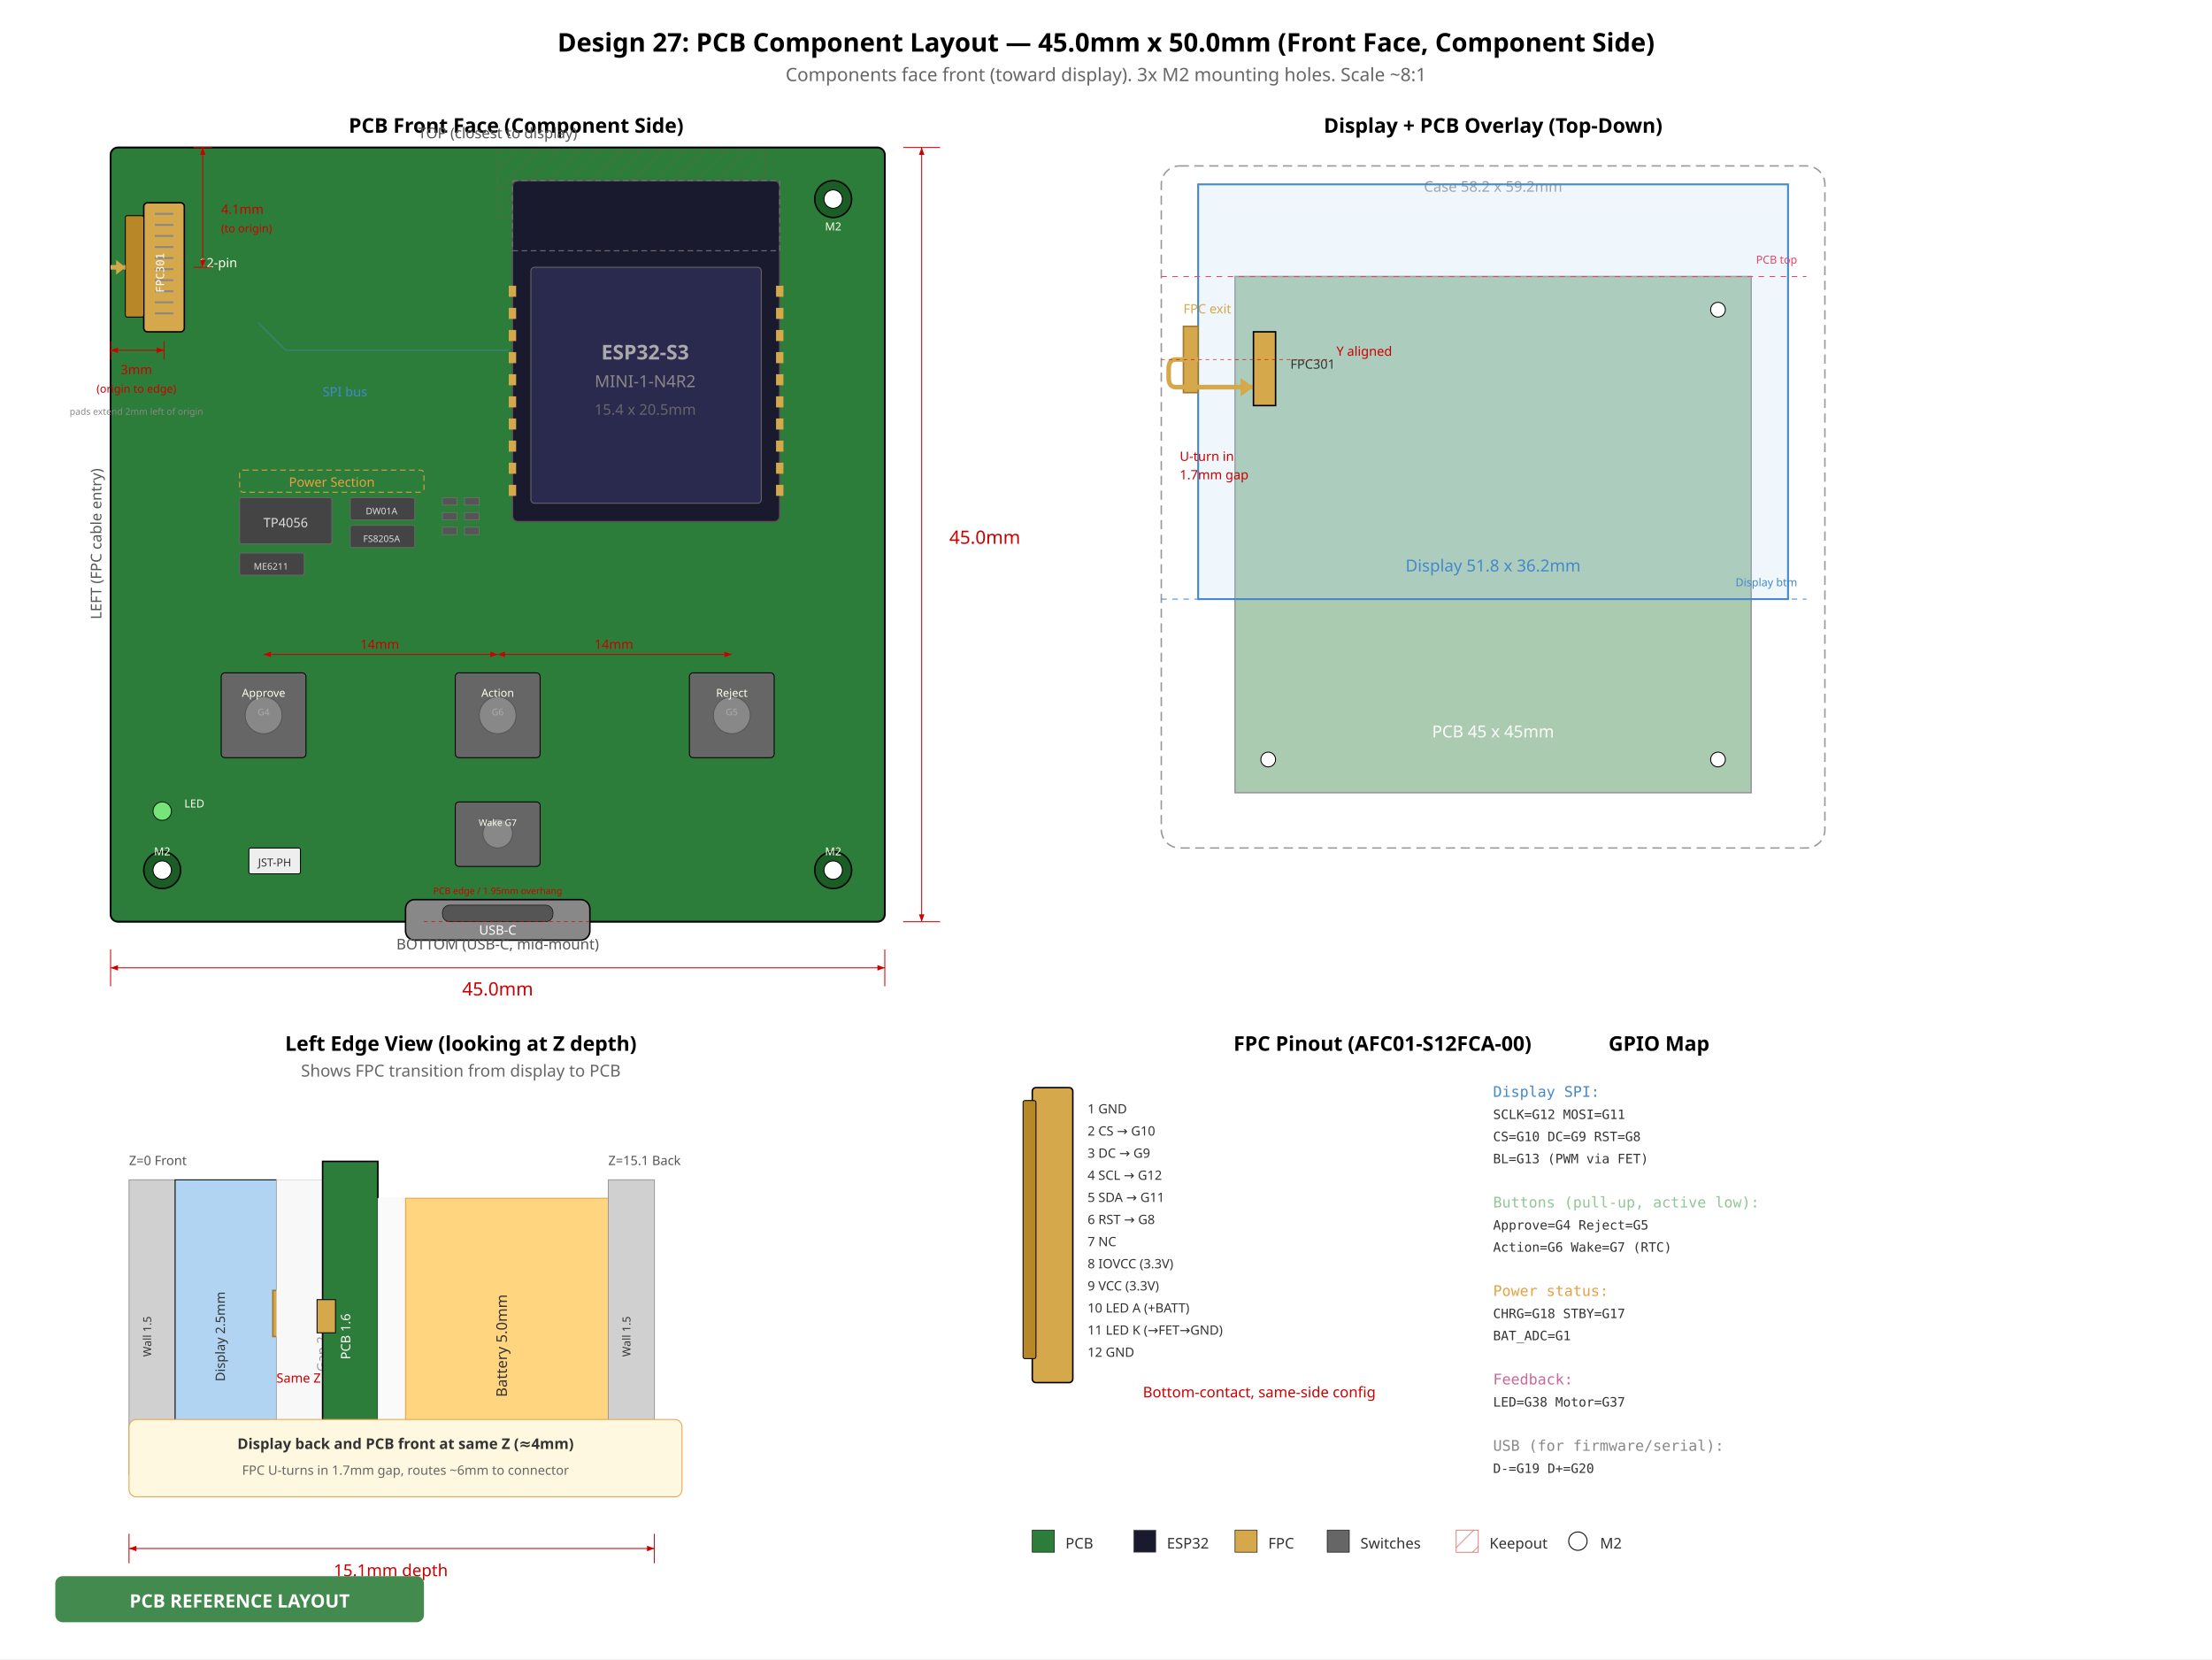
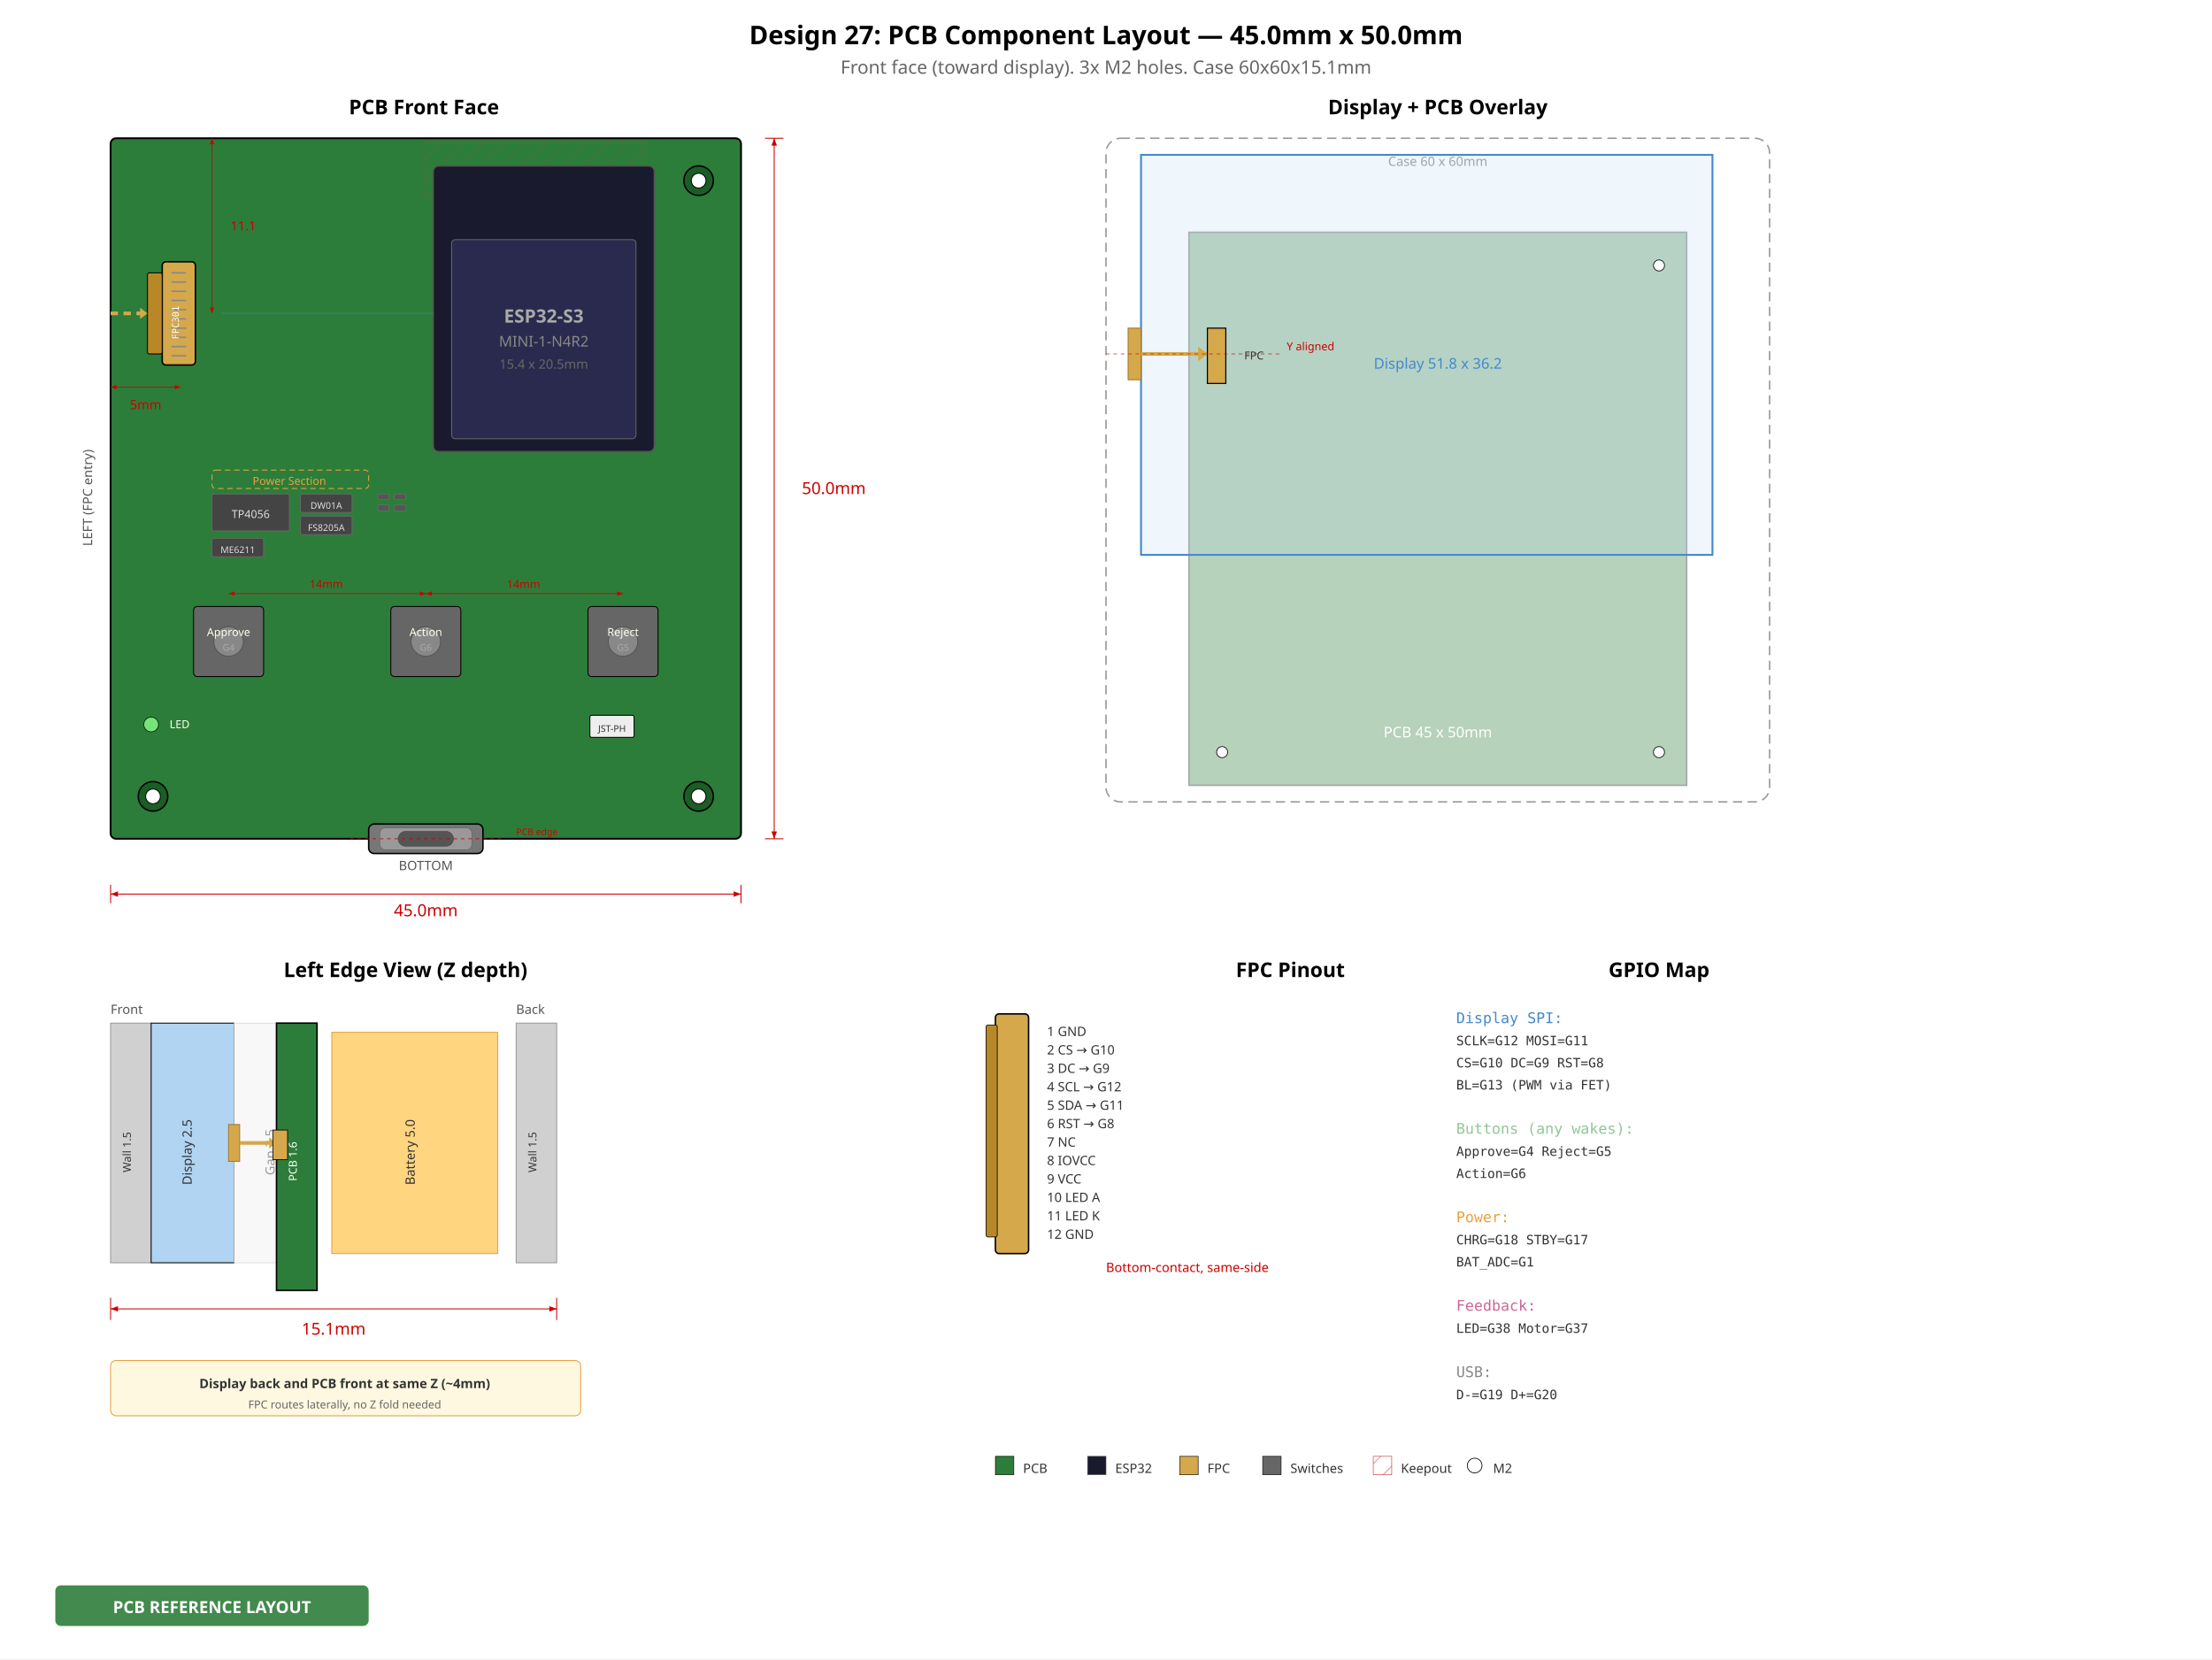
<svg xmlns="http://www.w3.org/2000/svg" viewBox="0 0 1200 900" width="1200" height="900">
  <defs>
    <marker id="arrow-start" markerWidth="8" markerHeight="6" refX="0" refY="3" orient="auto">
      <polygon points="8,0 0,3 8,6" fill="#CC0000" />
    </marker>
    <marker id="arrow-end" markerWidth="8" markerHeight="6" refX="8" refY="3" orient="auto">
      <polygon points="0,0 8,3 0,6" fill="#CC0000" />
    </marker>
    <pattern id="keepout" patternUnits="userSpaceOnUse" width="8" height="8" patternTransform="rotate(45)">
      <line x1="0" y1="0" x2="0" y2="8" stroke="#CC3333" stroke-width="0.5" />
    </pattern>
  </defs>
  <rect width="1200" height="900" fill="white" />
-   <text x="600" y="28" text-anchor="middle" font-family="sans-serif" font-size="14" font-weight="bold">Design 27: PCB Component Layout — 45.0mm x 50.0mm (Front Face, Component Side)</text>
-   <text x="600" y="44" text-anchor="middle" font-family="sans-serif" font-size="10" fill="#666">Components face front (toward display). 3x M2 mounting holes. Scale ~8:1</text>
-   <text x="280" y="72" text-anchor="middle" font-family="sans-serif" font-size="11" font-weight="bold">PCB Front Face (Component Side)</text>
-   <rect x="60" y="80" width="420" height="420" rx="4" ry="4" fill="#2D7D3A" stroke="black" stroke-width="1" />
-   <circle cx="452" cy="108" r="10" fill="#1A5E25" stroke="black" stroke-width="0.8" />
-   <circle cx="452" cy="108" r="5" fill="white" stroke="black" stroke-width="0.5" />
-   <text x="452" y="125" text-anchor="middle" font-family="sans-serif" font-size="6" fill="#FFE">M2</text>
-   <circle cx="88" cy="472" r="10" fill="#1A5E25" stroke="black" stroke-width="0.8" />
-   <circle cx="88" cy="472" r="5" fill="white" stroke="black" stroke-width="0.5" />
-   <text x="88" y="464" text-anchor="middle" font-family="sans-serif" font-size="6" fill="#FFE">M2</text>
-   <circle cx="452" cy="472" r="10" fill="#1A5E25" stroke="black" stroke-width="0.8" />
-   <circle cx="452" cy="472" r="5" fill="white" stroke="black" stroke-width="0.5" />
-   <text x="452" y="464" text-anchor="middle" font-family="sans-serif" font-size="6" fill="#FFE">M2</text>
-   <rect x="78" y="110" width="22" height="70" rx="2" ry="2" fill="#D4A84B" stroke="black" stroke-width="0.8" />
-   <rect x="68" y="117" width="10" height="55" rx="1" ry="1" fill="#B88828" stroke="black" stroke-width="0.5" />
-   <line x1="84" y1="116" x2="94" y2="116" stroke="#888" stroke-width="1" />
-   <line x1="84" y1="122" x2="94" y2="122" stroke="#888" stroke-width="1" />
-   <line x1="84" y1="128" x2="94" y2="128" stroke="#888" stroke-width="1" />
-   <line x1="84" y1="134" x2="94" y2="134" stroke="#888" stroke-width="1" />
-   <line x1="84" y1="140" x2="94" y2="140" stroke="#888" stroke-width="1" />
-   <line x1="84" y1="146" x2="94" y2="146" stroke="#888" stroke-width="1" />
-   <line x1="84" y1="152" x2="94" y2="152" stroke="#888" stroke-width="1" />
-   <line x1="84" y1="158" x2="94" y2="158" stroke="#888" stroke-width="1" />
-   <line x1="84" y1="164" x2="94" y2="164" stroke="#888" stroke-width="1" />
-   <line x1="84" y1="170" x2="94" y2="170" stroke="#888" stroke-width="1" />
-   <text x="89" y="148" text-anchor="middle" font-family="monospace" font-size="6" fill="white" transform="rotate(-90,89,148)">FPC301</text>
-   <text x="108" y="145" font-family="sans-serif" font-size="7" fill="#FFE">12-pin</text>
-   <path d="M60,145 L68,145" stroke="#D4A84B" stroke-width="2.5" fill="none" stroke-dasharray="4,3" />
-   <polygon points="68,145 63,141 63,149" fill="#D4A84B" />
-   <line x1="60" y1="190" x2="89" y2="190" stroke="#CC0000" stroke-width="0.5" marker-start="url(#arrow-start)" marker-end="url(#arrow-end)" />
-   <line x1="60" y1="185" x2="60" y2="195" stroke="#CC0000" stroke-width="0.5" />
-   <line x1="89" y1="185" x2="89" y2="195" stroke="#CC0000" stroke-width="0.5" />
-   <text x="74" y="203" text-anchor="middle" font-family="sans-serif" font-size="7" fill="#CC0000">3mm</text>
-   <text x="74" y="213" text-anchor="middle" font-family="sans-serif" font-size="6" fill="#CC0000">(origin to edge)</text>
-   <text x="74" y="225" text-anchor="middle" font-family="sans-serif" font-size="5" fill="#888">pads extend 2mm left of origin</text>
-   <line x1="110" y1="80" x2="110" y2="145" stroke="#CC0000" stroke-width="0.5" marker-start="url(#arrow-start)" marker-end="url(#arrow-end)" />
-   <line x1="105" y1="80" x2="115" y2="80" stroke="#CC0000" stroke-width="0.5" />
-   <line x1="105" y1="145" x2="115" y2="145" stroke="#CC0000" stroke-width="0.5" />
-   <text x="120" y="116" font-family="sans-serif" font-size="7" fill="#CC0000">4.1mm</text>
-   <text x="120" y="126" font-family="sans-serif" font-size="6" fill="#CC0000">(to origin)</text>
-   <rect x="270" y="82" width="145" height="36" fill="url(#keepout)" stroke="#CC3333" stroke-width="0.5" stroke-dasharray="3,2" opacity="0.3" />
-   <text x="342" y="103" text-anchor="middle" font-family="sans-serif" font-size="6" fill="#CC3333">KEEPOUT</text>
-   <rect x="278" y="98" width="145" height="185" rx="3" ry="3" fill="#1A1A2E" stroke="#555" stroke-width="0.8" />
-   <rect x="278" y="98" width="145" height="38" rx="3" ry="0" fill="none" stroke="#777" stroke-width="0.5" stroke-dasharray="3,2" />
-   <rect x="288" y="145" width="125" height="128" rx="2" ry="2" fill="#2A2A4E" stroke="#666" stroke-width="0.5" />
-   <text x="350" y="195" text-anchor="middle" font-family="sans-serif" font-size="11" fill="#AAA" font-weight="bold">ESP32-S3</text>
-   <text x="350" y="210" text-anchor="middle" font-family="sans-serif" font-size="9" fill="#888">MINI-1-N4R2</text>
-   <text x="350" y="225" text-anchor="middle" font-family="sans-serif" font-size="8" fill="#666">15.4 x 20.5mm</text>
-   <rect x="276" y="155" width="4" height="6" fill="#D4A84B" />
-   <rect x="276" y="167" width="4" height="6" fill="#D4A84B" />
-   <rect x="276" y="179" width="4" height="6" fill="#D4A84B" />
-   <rect x="276" y="191" width="4" height="6" fill="#D4A84B" />
-   <rect x="276" y="203" width="4" height="6" fill="#D4A84B" />
-   <rect x="276" y="215" width="4" height="6" fill="#D4A84B" />
-   <rect x="276" y="227" width="4" height="6" fill="#D4A84B" />
-   <rect x="276" y="239" width="4" height="6" fill="#D4A84B" />
-   <rect x="276" y="251" width="4" height="6" fill="#D4A84B" />
-   <rect x="276" y="263" width="4" height="6" fill="#D4A84B" />
-   <rect x="421" y="155" width="4" height="6" fill="#D4A84B" />
-   <rect x="421" y="167" width="4" height="6" fill="#D4A84B" />
-   <rect x="421" y="179" width="4" height="6" fill="#D4A84B" />
-   <rect x="421" y="191" width="4" height="6" fill="#D4A84B" />
-   <rect x="421" y="203" width="4" height="6" fill="#D4A84B" />
-   <rect x="421" y="215" width="4" height="6" fill="#D4A84B" />
-   <rect x="421" y="227" width="4" height="6" fill="#D4A84B" />
-   <rect x="421" y="239" width="4" height="6" fill="#D4A84B" />
-   <rect x="421" y="251" width="4" height="6" fill="#D4A84B" />
-   <rect x="421" y="263" width="4" height="6" fill="#D4A84B" />
-   <path d="M276,190 L200,190 L155,190 L140,175" stroke="#4488CC" stroke-width="0.8" fill="none" opacity="0.4" />
-   <text x="175" y="215" font-family="sans-serif" font-size="7" fill="#4488CC">SPI bus</text>
-   <rect x="130" y="255" width="100" height="12" rx="2" ry="2" fill="none" stroke="#E8A040" stroke-width="0.5" stroke-dasharray="3,2" />
-   <text x="180" y="264" text-anchor="middle" font-family="sans-serif" font-size="7" fill="#E8A040">Power Section</text>
-   <rect x="130" y="270" width="50" height="25" rx="1" ry="1" fill="#444" stroke="#666" stroke-width="0.5" />
-   <text x="155" y="286" text-anchor="middle" font-family="sans-serif" font-size="7" fill="#DDD">TP4056</text>
-   <rect x="190" y="270" width="35" height="12" rx="1" ry="1" fill="#444" stroke="#666" stroke-width="0.5" />
-   <text x="207" y="279" text-anchor="middle" font-family="sans-serif" font-size="5" fill="#DDD">DW01A</text>
-   <rect x="190" y="285" width="35" height="12" rx="1" ry="1" fill="#444" stroke="#666" stroke-width="0.5" />
-   <text x="207" y="294" text-anchor="middle" font-family="sans-serif" font-size="5" fill="#DDD">FS8205A</text>
-   <rect x="130" y="300" width="35" height="12" rx="1" ry="1" fill="#444" stroke="#666" stroke-width="0.5" />
-   <text x="147" y="309" text-anchor="middle" font-family="sans-serif" font-size="5" fill="#DDD">ME6211</text>
-   <rect x="240" y="270" width="8" height="4" fill="#555" stroke="#777" stroke-width="0.3" />
-   <rect x="252" y="270" width="8" height="4" fill="#555" stroke="#777" stroke-width="0.3" />
-   <rect x="240" y="278" width="8" height="4" fill="#555" stroke="#777" stroke-width="0.3" />
-   <rect x="252" y="278" width="8" height="4" fill="#555" stroke="#777" stroke-width="0.3" />
-   <rect x="240" y="286" width="8" height="4" fill="#555" stroke="#777" stroke-width="0.3" />
-   <rect x="252" y="286" width="8" height="4" fill="#555" stroke="#777" stroke-width="0.3" />
-   <rect x="120" y="365" width="46" height="46" rx="2" ry="2" fill="#666" stroke="black" stroke-width="0.5" />
-   <circle cx="143" cy="388" r="10" fill="#888" stroke="#555" stroke-width="0.5" />
-   <text x="143" y="378" text-anchor="middle" font-family="sans-serif" font-size="6" fill="#FFE">Approve</text>
-   <text x="143" y="388" text-anchor="middle" font-family="sans-serif" font-size="5" fill="#AAA">G4</text>
-   <rect x="247" y="365" width="46" height="46" rx="2" ry="2" fill="#666" stroke="black" stroke-width="0.5" />
-   <circle cx="270" cy="388" r="10" fill="#888" stroke="#555" stroke-width="0.5" />
-   <text x="270" y="378" text-anchor="middle" font-family="sans-serif" font-size="6" fill="#FFE">Action</text>
-   <text x="270" y="388" text-anchor="middle" font-family="sans-serif" font-size="5" fill="#AAA">G6</text>
-   <rect x="374" y="365" width="46" height="46" rx="2" ry="2" fill="#666" stroke="black" stroke-width="0.5" />
-   <circle cx="397" cy="388" r="10" fill="#888" stroke="#555" stroke-width="0.5" />
-   <text x="397" y="378" text-anchor="middle" font-family="sans-serif" font-size="6" fill="#FFE">Reject</text>
-   <text x="397" y="388" text-anchor="middle" font-family="sans-serif" font-size="5" fill="#AAA">G5</text>
-   <rect x="247" y="435" width="46" height="35" rx="2" ry="2" fill="#666" stroke="black" stroke-width="0.5" />
-   <circle cx="270" cy="452" r="8" fill="#888" stroke="#555" stroke-width="0.5" />
-   <text x="270" y="448" text-anchor="middle" font-family="sans-serif" font-size="5" fill="#FFE">Wake G7</text>
-   <circle cx="88" cy="440" r="5" fill="#88FF88" stroke="black" stroke-width="0.5" opacity="0.8" />
-   <text x="100" y="438" font-family="sans-serif" font-size="6" fill="#FFE">LED</text>
-   <rect x="135" y="460" width="28" height="14" rx="1" ry="1" fill="#EEE" stroke="black" stroke-width="0.5" />
-   <text x="149" y="470" text-anchor="middle" font-family="sans-serif" font-size="6" fill="#333">JST-PH</text>
-   <rect x="220" y="488" width="100" height="22" rx="5" ry="5" fill="#888" stroke="black" stroke-width="0.8" />
-   <rect x="240" y="491" width="60" height="9" rx="4" ry="4" fill="#555" stroke="black" stroke-width="0.3" />
-   <text x="270" y="507" text-anchor="middle" font-family="sans-serif" font-size="7" fill="white">USB-C</text>
-   <line x1="230" y1="500" x2="320" y2="500" stroke="#CC0000" stroke-width="0.3" stroke-dasharray="2,2" />
-   <text x="270" y="485" text-anchor="middle" font-family="sans-serif" font-size="5" fill="#CC0000">PCB edge / 1.95mm overhang</text>
-   <line x1="60" y1="525" x2="480" y2="525" stroke="#CC0000" stroke-width="0.5" marker-start="url(#arrow-start)" marker-end="url(#arrow-end)" />
-   <line x1="60" y1="515" x2="60" y2="535" stroke="#CC0000" stroke-width="0.5" />
-   <line x1="480" y1="515" x2="480" y2="535" stroke="#CC0000" stroke-width="0.5" />
-   <text x="270" y="540" text-anchor="middle" font-family="sans-serif" font-size="10" fill="#CC0000">45.0mm</text>
-   <line x1="500" y1="80" x2="500" y2="500" stroke="#CC0000" stroke-width="0.5" marker-start="url(#arrow-start)" marker-end="url(#arrow-end)" />
-   <line x1="490" y1="80" x2="510" y2="80" stroke="#CC0000" stroke-width="0.5" />
-   <line x1="490" y1="500" x2="510" y2="500" stroke="#CC0000" stroke-width="0.5" />
-   <text x="515" y="295" text-anchor="start" font-family="sans-serif" font-size="10" fill="#CC0000">45.0mm</text>
-   <line x1="143" y1="355" x2="270" y2="355" stroke="#CC0000" stroke-width="0.5" marker-start="url(#arrow-start)" marker-end="url(#arrow-end)" />
-   <text x="206" y="352" text-anchor="middle" font-family="sans-serif" font-size="7" fill="#CC0000">14mm</text>
-   <line x1="270" y1="355" x2="397" y2="355" stroke="#CC0000" stroke-width="0.5" marker-start="url(#arrow-start)" marker-end="url(#arrow-end)" />
-   <text x="333" y="352" text-anchor="middle" font-family="sans-serif" font-size="7" fill="#CC0000">14mm</text>
-   <text x="270" y="75" text-anchor="middle" font-family="sans-serif" font-size="8" fill="#555">TOP (closest to display)</text>
-   <text x="270" y="515" text-anchor="middle" font-family="sans-serif" font-size="8" fill="#555">BOTTOM (USB-C, mid-mount)</text>
-   <text x="55" y="295" text-anchor="middle" font-family="sans-serif" font-size="8" fill="#555" transform="rotate(-90,55,295)">LEFT (FPC cable entry)</text>
-   <text x="810" y="72" text-anchor="middle" font-family="sans-serif" font-size="11" font-weight="bold">Display + PCB Overlay (Top-Down)</text>
-   <rect x="630" y="90" width="360" height="370" rx="10" ry="10" fill="none" stroke="#999" stroke-width="0.8" stroke-dasharray="5,3" />
-   <text x="810" y="104" text-anchor="middle" font-family="sans-serif" font-size="8" fill="#999">Case 58.2 x 59.2mm</text>
-   <rect x="670" y="150" width="280" height="280" fill="#2D7D3A" stroke="black" stroke-width="0.8" opacity="0.4" />
-   <text x="810" y="400" text-anchor="middle" font-family="sans-serif" font-size="9" fill="white">PCB 45 x 45mm</text>
-   <rect x="650" y="100" width="320" height="225" fill="#B0D4F1" stroke="black" stroke-width="0.5" opacity="0.2" />
-   <rect x="650" y="100" width="320" height="225" fill="none" stroke="#4488CC" stroke-width="1" />
-   <text x="810" y="310" text-anchor="middle" font-family="sans-serif" font-size="9" fill="#4488CC">Display 51.8 x 36.2mm</text>
-   <rect x="642" y="177" width="8" height="36" fill="#D4A84B" stroke="#A07830" stroke-width="0.8" />
-   <text x="642" y="170" font-family="sans-serif" font-size="7" fill="#D4A84B">FPC exit</text>
-   <path d="M650,195 L638,195 Q634,195 634,200 L634,205 Q634,210 638,210 L680,210" stroke="#D4A84B" stroke-width="2.5" fill="none" />
-   <polygon points="680,210 673,205 673,215" fill="#D4A84B" />
-   <rect x="680" y="180" width="12" height="40" fill="#D4A84B" stroke="black" stroke-width="0.8" />
-   <text x="700" y="200" font-family="sans-serif" font-size="7" fill="#333">FPC301</text>
-   <line x1="630" y1="195" x2="720" y2="195" stroke="#CC0000" stroke-width="0.3" stroke-dasharray="2,2" />
-   <text x="725" y="193" font-family="sans-serif" font-size="7" fill="#CC0000">Y aligned</text>
-   <text x="640" y="250" font-family="sans-serif" font-size="7" fill="#CC0000">U-turn in</text>
-   <text x="640" y="260" font-family="sans-serif" font-size="7" fill="#CC0000">1.7mm gap</text>
-   <circle cx="932" cy="168" r="4" fill="white" stroke="black" stroke-width="0.5" />
-   <circle cx="688" cy="412" r="4" fill="white" stroke="black" stroke-width="0.5" />
-   <circle cx="932" cy="412" r="4" fill="white" stroke="black" stroke-width="0.5" />
-   <line x1="630" y1="150" x2="980" y2="150" stroke="#E94560" stroke-width="0.5" stroke-dasharray="3,3" />
-   <text x="975" y="143" text-anchor="end" font-family="sans-serif" font-size="6" fill="#E94560">PCB top</text>
-   <line x1="630" y1="325" x2="980" y2="325" stroke="#4488CC" stroke-width="0.5" stroke-dasharray="3,3" />
-   <text x="975" y="318" text-anchor="end" font-family="sans-serif" font-size="6" fill="#4488CC">Display btm</text>
-   <text x="250" y="570" text-anchor="middle" font-family="sans-serif" font-size="11" font-weight="bold">Left Edge View (looking at Z depth)</text>
-   <text x="250" y="584" text-anchor="middle" font-family="sans-serif" font-size="9" fill="#666">Shows FPC transition from display to PCB</text>
-   <rect x="70" y="640" width="25" height="160" fill="#D0D0D0" stroke="#999" stroke-width="0.5" />
-   <text x="82" y="725" text-anchor="middle" font-family="sans-serif" font-size="6" fill="#333" transform="rotate(-90,82,725)">Wall 1.5</text>
-   <rect x="95" y="640" width="55" height="160" fill="#B0D4F1" stroke="black" stroke-width="0.5" />
-   <text x="122" y="725" text-anchor="middle" font-family="sans-serif" font-size="7" fill="#333" transform="rotate(-90,122,725)">Display 2.5mm</text>
-   <rect x="148" y="700" width="8" height="25" fill="#D4A84B" stroke="#A07830" stroke-width="0.8" />
-   <path d="M156,712 L175,712" stroke="#D4A84B" stroke-width="2.5" fill="none" />
-   <polygon points="175,712 170,708 170,716" fill="#D4A84B" />
-   <rect x="150" y="640" width="55" height="160" fill="#F8F8F8" stroke="#CCC" stroke-width="0.3" />
-   <text x="177" y="725" text-anchor="middle" font-family="sans-serif" font-size="7" fill="#999" transform="rotate(-90,177,725)">Gap 2.5mm</text>
-   <rect x="175" y="630" width="30" height="180" fill="#2D7D3A" stroke="black" stroke-width="0.8" />
-   <text x="190" y="725" text-anchor="middle" font-family="sans-serif" font-size="7" fill="white" transform="rotate(-90,190,725)">PCB 1.6</text>
-   <rect x="172" y="705" width="10" height="18" fill="#D4A84B" stroke="black" stroke-width="0.5" />
-   <rect x="205" y="650" width="15" height="150" fill="#FAFAFA" stroke="#EEE" stroke-width="0.3" />
-   <rect x="220" y="650" width="110" height="150" fill="#FFD580" stroke="#E8A040" stroke-width="0.5" />
-   <text x="275" y="730" text-anchor="middle" font-family="sans-serif" font-size="8" fill="#333" transform="rotate(-90,275,730)">Battery 5.0mm</text>
-   <rect x="330" y="640" width="25" height="160" fill="#D0D0D0" stroke="#999" stroke-width="0.5" />
-   <text x="342" y="725" text-anchor="middle" font-family="sans-serif" font-size="6" fill="#333" transform="rotate(-90,342,725)">Wall 1.5</text>
-   <text x="70" y="632" font-family="sans-serif" font-size="7" fill="#555">Z=0 Front</text>
-   <text x="330" y="632" font-family="sans-serif" font-size="7" fill="#555">Z=15.1 Back</text>
-   <text x="162" y="750" text-anchor="middle" font-family="sans-serif" font-size="7" fill="#CC0000">Same Z</text>
-   <line x1="70" y1="840" x2="355" y2="840" stroke="#CC0000" stroke-width="0.5" marker-start="url(#arrow-start)" marker-end="url(#arrow-end)" />
-   <line x1="70" y1="832" x2="70" y2="848" stroke="#CC0000" stroke-width="0.5" />
-   <line x1="355" y1="832" x2="355" y2="848" stroke="#CC0000" stroke-width="0.5" />
-   <text x="212" y="855" text-anchor="middle" font-family="sans-serif" font-size="9" fill="#CC0000">15.1mm depth</text>
-   <rect x="70" y="770" width="300" height="42" rx="4" fill="#FFF8E0" stroke="#E8A040" stroke-width="0.5" />
-   <text x="220" y="786" text-anchor="middle" font-family="sans-serif" font-size="8" fill="#333" font-weight="bold">Display back and PCB front at same Z (≈4mm)</text>
-   <text x="220" y="800" text-anchor="middle" font-family="sans-serif" font-size="7" fill="#666">FPC U-turns in 1.7mm gap, routes ~6mm to connector</text>
-   <text x="750" y="570" text-anchor="middle" font-family="sans-serif" font-size="11" font-weight="bold">FPC Pinout (AFC01-S12FCA-00)</text>
-   <rect x="560" y="590" width="22" height="160" rx="2" ry="2" fill="#D4A84B" stroke="black" stroke-width="0.8" />
-   <rect x="555" y="597" width="7" height="140" rx="1" ry="1" fill="#B88828" stroke="black" stroke-width="0.5" />
-   <text x="590" y="604" font-family="sans-serif" font-size="7" fill="#333">1  GND</text>
-   <text x="590" y="616" font-family="sans-serif" font-size="7" fill="#333">2  CS → G10</text>
-   <text x="590" y="628" font-family="sans-serif" font-size="7" fill="#333">3  DC → G9</text>
-   <text x="590" y="640" font-family="sans-serif" font-size="7" fill="#333">4  SCL → G12</text>
-   <text x="590" y="652" font-family="sans-serif" font-size="7" fill="#333">5  SDA → G11</text>
-   <text x="590" y="664" font-family="sans-serif" font-size="7" fill="#333">6  RST → G8</text>
-   <text x="590" y="676" font-family="sans-serif" font-size="7" fill="#333">7  NC</text>
-   <text x="590" y="688" font-family="sans-serif" font-size="7" fill="#333">8  IOVCC (3.3V)</text>
-   <text x="590" y="700" font-family="sans-serif" font-size="7" fill="#333">9  VCC (3.3V)</text>
-   <text x="590" y="712" font-family="sans-serif" font-size="7" fill="#333">10 LED A (+BATT)</text>
-   <text x="590" y="724" font-family="sans-serif" font-size="7" fill="#333">11 LED K (→FET→GND)</text>
-   <text x="590" y="736" font-family="sans-serif" font-size="7" fill="#333">12 GND</text>
-   <text x="620" y="758" font-family="sans-serif" font-size="8" fill="#CC0000">Bottom-contact, same-side config</text>
-   <text x="900" y="570" text-anchor="middle" font-family="sans-serif" font-size="11" font-weight="bold">GPIO Map</text>
-   <text x="810" y="595" font-family="monospace" font-size="8" fill="#4488CC">Display SPI:</text>
-   <text x="810" y="607" font-family="monospace" font-size="7" fill="#333"> SCLK=G12  MOSI=G11</text>
-   <text x="810" y="619" font-family="monospace" font-size="7" fill="#333"> CS=G10  DC=G9  RST=G8</text>
-   <text x="810" y="631" font-family="monospace" font-size="7" fill="#333"> BL=G13 (PWM via FET)</text>
-   <text x="810" y="655" font-family="monospace" font-size="8" fill="#90C695">Buttons (pull-up, active low):</text>
-   <text x="810" y="667" font-family="monospace" font-size="7" fill="#333"> Approve=G4  Reject=G5</text>
-   <text x="810" y="679" font-family="monospace" font-size="7" fill="#333"> Action=G6   Wake=G7 (RTC)</text>
-   <text x="810" y="703" font-family="monospace" font-size="8" fill="#E8A040">Power status:</text>
-   <text x="810" y="715" font-family="monospace" font-size="7" fill="#333"> CHRG=G18  STBY=G17</text>
-   <text x="810" y="727" font-family="monospace" font-size="7" fill="#333"> BAT_ADC=G1</text>
-   <text x="810" y="751" font-family="monospace" font-size="8" fill="#CC6699">Feedback:</text>
-   <text x="810" y="763" font-family="monospace" font-size="7" fill="#333"> LED=G38  Motor=G37</text>
-   <text x="810" y="787" font-family="monospace" font-size="8" fill="#888">USB (for firmware/serial):</text>
-   <text x="810" y="799" font-family="monospace" font-size="7" fill="#333"> D-=G19  D+=G20</text>
-   <rect x="560" y="830" width="12" height="12" fill="#2D7D3A" stroke="black" stroke-width="0.3" />
-   <text x="578" y="840" font-family="sans-serif" font-size="8" fill="#333">PCB</text>
-   <rect x="615" y="830" width="12" height="12" fill="#1A1A2E" stroke="#555" stroke-width="0.3" />
-   <text x="633" y="840" font-family="sans-serif" font-size="8" fill="#333">ESP32</text>
-   <rect x="670" y="830" width="12" height="12" fill="#D4A84B" stroke="black" stroke-width="0.3" />
-   <text x="688" y="840" font-family="sans-serif" font-size="8" fill="#333">FPC</text>
-   <rect x="720" y="830" width="12" height="12" fill="#666" stroke="black" stroke-width="0.3" />
-   <text x="738" y="840" font-family="sans-serif" font-size="8" fill="#333">Switches</text>
-   <rect x="790" y="830" width="12" height="12" fill="url(#keepout)" stroke="#CC3333" stroke-width="0.3" />
-   <text x="808" y="840" font-family="sans-serif" font-size="8" fill="#333">Keepout</text>
-   <circle cx="856" cy="836" r="5" fill="white" stroke="black" stroke-width="0.5" />
-   <text x="868" y="840" font-family="sans-serif" font-size="8" fill="#333">M2</text>
-   <rect x="30" y="855" width="200" height="25" rx="4" fill="#2D7D3A" opacity="0.9" />
-   <text x="130" y="872" text-anchor="middle" font-family="sans-serif" font-size="10" fill="white" font-weight="bold">PCB REFERENCE LAYOUT</text>
+   <text x="600" y="24" text-anchor="middle" font-family="sans-serif" font-size="14" font-weight="bold">Design 27: PCB Component Layout — 45.0mm x 50.0mm</text>
+   <text x="600" y="40" text-anchor="middle" font-family="sans-serif" font-size="10" fill="#666">Front face (toward display). 3x M2 holes. Case 60x60x15.1mm</text>
+   <text x="230" y="62" text-anchor="middle" font-family="sans-serif" font-size="11" font-weight="bold">PCB Front Face</text>
+   <rect x="60" y="75" width="342" height="380" rx="3" ry="3" fill="#2D7D3A" stroke="black" stroke-width="1" />
+   <circle cx="379" cy="98" r="8" fill="#1A5E25" stroke="black" stroke-width="0.8" />
+   <circle cx="379" cy="98" r="4" fill="white" stroke="black" stroke-width="0.5" />
+   <circle cx="83" cy="432" r="8" fill="#1A5E25" stroke="black" stroke-width="0.8" />
+   <circle cx="83" cy="432" r="4" fill="white" stroke="black" stroke-width="0.5" />
+   <circle cx="379" cy="432" r="8" fill="#1A5E25" stroke="black" stroke-width="0.8" />
+   <circle cx="379" cy="432" r="4" fill="white" stroke="black" stroke-width="0.5" />
+   <rect x="88" y="142" width="18" height="56" rx="2" ry="2" fill="#D4A84B" stroke="black" stroke-width="0.8" />
+   <rect x="80" y="148" width="8" height="44" rx="1" ry="1" fill="#B88828" stroke="black" stroke-width="0.5" />
+   <line x1="93" y1="148" x2="101" y2="148" stroke="#888" stroke-width="0.8" />
+   <line x1="93" y1="153" x2="101" y2="153" stroke="#888" stroke-width="0.8" />
+   <line x1="93" y1="158" x2="101" y2="158" stroke="#888" stroke-width="0.8" />
+   <line x1="93" y1="163" x2="101" y2="163" stroke="#888" stroke-width="0.8" />
+   <line x1="93" y1="168" x2="101" y2="168" stroke="#888" stroke-width="0.8" />
+   <line x1="93" y1="173" x2="101" y2="173" stroke="#888" stroke-width="0.8" />
+   <line x1="93" y1="178" x2="101" y2="178" stroke="#888" stroke-width="0.8" />
+   <line x1="93" y1="183" x2="101" y2="183" stroke="#888" stroke-width="0.8" />
+   <line x1="93" y1="188" x2="101" y2="188" stroke="#888" stroke-width="0.8" />
+   <line x1="93" y1="193" x2="101" y2="193" stroke="#888" stroke-width="0.8" />
+   <text x="97" y="175" text-anchor="middle" font-family="monospace" font-size="5" fill="white" transform="rotate(-90,97,175)">FPC301</text>
+   <path d="M60,170 L80,170" stroke="#D4A84B" stroke-width="2" fill="none" stroke-dasharray="4,3" />
+   <polygon points="80,170 76,167 76,173" fill="#D4A84B" />
+   <line x1="60" y1="210" x2="98" y2="210" stroke="#CC0000" stroke-width="0.4" marker-start="url(#arrow-start)" marker-end="url(#arrow-end)" />
+   <text x="79" y="222" text-anchor="middle" font-family="sans-serif" font-size="7" fill="#CC0000">5mm</text>
+   <line x1="115" y1="75" x2="115" y2="170" stroke="#CC0000" stroke-width="0.4" marker-start="url(#arrow-start)" marker-end="url(#arrow-end)" />
+   <text x="125" y="125" font-family="sans-serif" font-size="7" fill="#CC0000">11.1</text>
+   <rect x="230" y="77" width="120" height="30" fill="url(#keepout)" stroke="#CC3333" stroke-width="0.5" stroke-dasharray="3,2" opacity="0.3" />
+   <text x="290" y="94" text-anchor="middle" font-family="sans-serif" font-size="6" fill="#CC3333">KEEPOUT</text>
+   <rect x="235" y="90" width="120" height="155" rx="3" ry="3" fill="#1A1A2E" stroke="#555" stroke-width="0.8" />
+   <rect x="245" y="130" width="100" height="108" rx="2" ry="2" fill="#2A2A4E" stroke="#666" stroke-width="0.5" />
+   <text x="295" y="175" text-anchor="middle" font-family="sans-serif" font-size="10" fill="#AAA" font-weight="bold">ESP32-S3</text>
+   <text x="295" y="188" text-anchor="middle" font-family="sans-serif" font-size="8" fill="#888">MINI-1-N4R2</text>
+   <text x="295" y="200" text-anchor="middle" font-family="sans-serif" font-size="7" fill="#666">15.4 x 20.5mm</text>
+   <path d="M235,170 L170,170 L120,170" stroke="#4488CC" stroke-width="0.6" fill="none" opacity="0.4" />
+   <rect x="115" y="255" width="85" height="10" rx="2" ry="2" fill="none" stroke="#E8A040" stroke-width="0.5" stroke-dasharray="3,2" />
+   <text x="157" y="263" text-anchor="middle" font-family="sans-serif" font-size="6" fill="#E8A040">Power Section</text>
+   <rect x="115" y="268" width="42" height="20" rx="1" ry="1" fill="#444" stroke="#666" stroke-width="0.5" />
+   <text x="136" y="281" text-anchor="middle" font-family="sans-serif" font-size="6" fill="#DDD">TP4056</text>
+   <rect x="163" y="268" width="28" height="10" rx="1" ry="1" fill="#444" stroke="#666" stroke-width="0.5" />
+   <text x="177" y="276" text-anchor="middle" font-family="sans-serif" font-size="5" fill="#DDD">DW01A</text>
+   <rect x="163" y="280" width="28" height="10" rx="1" ry="1" fill="#444" stroke="#666" stroke-width="0.5" />
+   <text x="177" y="288" text-anchor="middle" font-family="sans-serif" font-size="5" fill="#DDD">FS8205A</text>
+   <rect x="115" y="292" width="28" height="10" rx="1" ry="1" fill="#444" stroke="#666" stroke-width="0.5" />
+   <text x="129" y="300" text-anchor="middle" font-family="sans-serif" font-size="5" fill="#DDD">ME6211</text>
+   <rect x="205" y="268" width="6" height="3" fill="#555" stroke="#777" stroke-width="0.2" />
+   <rect x="214" y="268" width="6" height="3" fill="#555" stroke="#777" stroke-width="0.2" />
+   <rect x="205" y="274" width="6" height="3" fill="#555" stroke="#777" stroke-width="0.2" />
+   <rect x="214" y="274" width="6" height="3" fill="#555" stroke="#777" stroke-width="0.2" />
+   <rect x="105" y="329" width="38" height="38" rx="2" ry="2" fill="#666" stroke="black" stroke-width="0.5" />
+   <circle cx="124" cy="348" r="8" fill="#888" stroke="#555" stroke-width="0.5" />
+   <text x="124" y="345" text-anchor="middle" font-family="sans-serif" font-size="6" fill="#FFE">Approve</text>
+   <text x="124" y="353" text-anchor="middle" font-family="sans-serif" font-size="5" fill="#AAA">G4</text>
+   <rect x="212" y="329" width="38" height="38" rx="2" ry="2" fill="#666" stroke="black" stroke-width="0.5" />
+   <circle cx="231" cy="348" r="8" fill="#888" stroke="#555" stroke-width="0.5" />
+   <text x="231" y="345" text-anchor="middle" font-family="sans-serif" font-size="6" fill="#FFE">Action</text>
+   <text x="231" y="353" text-anchor="middle" font-family="sans-serif" font-size="5" fill="#AAA">G6</text>
+   <rect x="319" y="329" width="38" height="38" rx="2" ry="2" fill="#666" stroke="black" stroke-width="0.5" />
+   <circle cx="338" cy="348" r="8" fill="#888" stroke="#555" stroke-width="0.5" />
+   <text x="338" y="345" text-anchor="middle" font-family="sans-serif" font-size="6" fill="#FFE">Reject</text>
+   <text x="338" y="353" text-anchor="middle" font-family="sans-serif" font-size="5" fill="#AAA">G5</text>
+   <line x1="124" y1="322" x2="231" y2="322" stroke="#CC0000" stroke-width="0.4" marker-start="url(#arrow-start)" marker-end="url(#arrow-end)" />
+   <text x="177" y="319" text-anchor="middle" font-family="sans-serif" font-size="6" fill="#CC0000">14mm</text>
+   <line x1="231" y1="322" x2="338" y2="322" stroke="#CC0000" stroke-width="0.4" marker-start="url(#arrow-start)" marker-end="url(#arrow-end)" />
+   <text x="284" y="319" text-anchor="middle" font-family="sans-serif" font-size="6" fill="#CC0000">14mm</text>
+   <circle cx="82" cy="393" r="4" fill="#88FF88" stroke="black" stroke-width="0.4" opacity="0.8" />
+   <text x="92" y="395" font-family="sans-serif" font-size="6" fill="#FFE">LED</text>
+   <rect x="320" y="388" width="24" height="12" rx="1" ry="1" fill="#EEE" stroke="black" stroke-width="0.5" />
+   <text x="332" y="397" text-anchor="middle" font-family="sans-serif" font-size="5" fill="#333">JST-PH</text>
+   <rect x="200" y="447" width="62" height="16" rx="3" ry="3" fill="#777" stroke="black" stroke-width="0.8" />
+   <rect x="206" y="449" width="50" height="12" rx="3" ry="3" fill="#999" stroke="#666" stroke-width="0.4" />
+   <rect x="216" y="451" width="30" height="8" rx="4" ry="4" fill="#555" stroke="#444" stroke-width="0.3" />
+   <line x1="190" y1="455" x2="272" y2="455" stroke="#CC0000" stroke-width="0.4" stroke-dasharray="2,2" />
+   <text x="280" y="453" font-family="sans-serif" font-size="5" fill="#CC0000">PCB edge</text>
+   <text x="50" y="270" text-anchor="middle" font-family="sans-serif" font-size="7" fill="#555" transform="rotate(-90,50,270)">LEFT (FPC entry)</text>
+   <text x="231" y="472" text-anchor="middle" font-family="sans-serif" font-size="7" fill="#555">BOTTOM</text>
+   <line x1="60" y1="485" x2="402" y2="485" stroke="#CC0000" stroke-width="0.5" marker-start="url(#arrow-start)" marker-end="url(#arrow-end)" />
+   <line x1="60" y1="480" x2="60" y2="490" stroke="#CC0000" stroke-width="0.5" />
+   <line x1="402" y1="480" x2="402" y2="490" stroke="#CC0000" stroke-width="0.5" />
+   <text x="231" y="497" text-anchor="middle" font-family="sans-serif" font-size="9" fill="#CC0000">45.0mm</text>
+   <line x1="420" y1="75" x2="420" y2="455" stroke="#CC0000" stroke-width="0.5" marker-start="url(#arrow-start)" marker-end="url(#arrow-end)" />
+   <line x1="415" y1="75" x2="425" y2="75" stroke="#CC0000" stroke-width="0.5" />
+   <line x1="415" y1="455" x2="425" y2="455" stroke="#CC0000" stroke-width="0.5" />
+   <text x="435" y="268" text-anchor="start" font-family="sans-serif" font-size="9" fill="#CC0000">50.0mm</text>
+   <text x="780" y="62" text-anchor="middle" font-family="sans-serif" font-size="11" font-weight="bold">Display + PCB Overlay</text>
+   <rect x="600" y="75" width="360" height="360" rx="8" ry="8" fill="none" stroke="#999" stroke-width="0.8" stroke-dasharray="5,3" />
+   <text x="780" y="90" text-anchor="middle" font-family="sans-serif" font-size="7" fill="#999">Case 60 x 60mm</text>
+   <rect x="645" y="126" width="270" height="300" fill="#2D7D3A" stroke="black" stroke-width="0.8" opacity="0.35" />
+   <text x="780" y="400" text-anchor="middle" font-family="sans-serif" font-size="8" fill="white">PCB 45 x 50mm</text>
+   <rect x="619" y="84" width="310" height="217" fill="#B0D4F1" stroke="#4488CC" stroke-width="0.8" opacity="0.2" />
+   <rect x="619" y="84" width="310" height="217" fill="none" stroke="#4488CC" stroke-width="1" />
+   <text x="780" y="200" text-anchor="middle" font-family="sans-serif" font-size="8" fill="#4488CC">Display 51.8 x 36.2</text>
+   <rect x="612" y="178" width="7" height="28" fill="#D4A84B" stroke="#A07830" stroke-width="0.5" />
+   <path d="M619,192 L655,192" stroke="#D4A84B" stroke-width="2" fill="none" />
+   <polygon points="655,192 650,188 650,196" fill="#D4A84B" />
+   <rect x="655" y="178" width="10" height="30" fill="#D4A84B" stroke="black" stroke-width="0.6" />
+   <text x="675" y="195" font-family="sans-serif" font-size="6" fill="#333">FPC</text>
+   <line x1="600" y1="192" x2="695" y2="192" stroke="#CC0000" stroke-width="0.3" stroke-dasharray="2,2" />
+   <text x="698" y="190" font-family="sans-serif" font-size="6" fill="#CC0000">Y aligned</text>
+   <circle cx="900" cy="144" r="3" fill="white" stroke="black" stroke-width="0.4" />
+   <circle cx="663" cy="408" r="3" fill="white" stroke="black" stroke-width="0.4" />
+   <circle cx="900" cy="408" r="3" fill="white" stroke="black" stroke-width="0.4" />
+   <text x="220" y="530" text-anchor="middle" font-family="sans-serif" font-size="11" font-weight="bold">Left Edge View (Z depth)</text>
+   <rect x="60" y="555" width="22" height="130" fill="#D0D0D0" stroke="#999" stroke-width="0.5" />
+   <text x="71" y="625" text-anchor="middle" font-family="sans-serif" font-size="6" fill="#333" transform="rotate(-90,71,625)">Wall 1.5</text>
+   <rect x="82" y="555" width="45" height="130" fill="#B0D4F1" stroke="black" stroke-width="0.5" />
+   <text x="104" y="625" text-anchor="middle" font-family="sans-serif" font-size="7" fill="#333" transform="rotate(-90,104,625)">Display 2.5</text>
+   <rect x="127" y="555" width="45" height="130" fill="#F8F8F8" stroke="#CCC" stroke-width="0.3" />
+   <text x="149" y="625" text-anchor="middle" font-family="sans-serif" font-size="7" fill="#999" transform="rotate(-90,149,625)">Gap 2.5</text>
+   <rect x="124" y="610" width="6" height="20" fill="#D4A84B" stroke="#A07830" stroke-width="0.5" />
+   <path d="M130,620 L150,620" stroke="#D4A84B" stroke-width="2" fill="none" />
+   <polygon points="150,620 146,617 146,623" fill="#D4A84B" />
+   <rect x="150" y="555" width="22" height="145" fill="#2D7D3A" stroke="black" stroke-width="0.8" />
+   <text x="161" y="630" text-anchor="middle" font-family="sans-serif" font-size="6" fill="white" transform="rotate(-90,161,630)">PCB 1.6</text>
+   <rect x="148" y="613" width="8" height="16" fill="#D4A84B" stroke="black" stroke-width="0.4" />
+   <rect x="180" y="560" width="90" height="120" fill="#FFD580" stroke="#E8A040" stroke-width="0.5" />
+   <text x="225" y="625" text-anchor="middle" font-family="sans-serif" font-size="7" fill="#333" transform="rotate(-90,225,625)">Battery 5.0</text>
+   <rect x="280" y="555" width="22" height="130" fill="#D0D0D0" stroke="#999" stroke-width="0.5" />
+   <text x="291" y="625" text-anchor="middle" font-family="sans-serif" font-size="6" fill="#333" transform="rotate(-90,291,625)">Wall 1.5</text>
+   <text x="60" y="550" font-family="sans-serif" font-size="7" fill="#555">Front</text>
+   <text x="280" y="550" font-family="sans-serif" font-size="7" fill="#555">Back</text>
+   <line x1="60" y1="710" x2="302" y2="710" stroke="#CC0000" stroke-width="0.5" marker-start="url(#arrow-start)" marker-end="url(#arrow-end)" />
+   <line x1="60" y1="704" x2="60" y2="716" stroke="#CC0000" stroke-width="0.5" />
+   <line x1="302" y1="704" x2="302" y2="716" stroke="#CC0000" stroke-width="0.5" />
+   <text x="181" y="724" text-anchor="middle" font-family="sans-serif" font-size="9" fill="#CC0000">15.1mm</text>
+   <rect x="60" y="738" width="255" height="30" rx="3" fill="#FFF8E0" stroke="#E8A040" stroke-width="0.5" />
+   <text x="187" y="753" text-anchor="middle" font-family="sans-serif" font-size="7" fill="#333" font-weight="bold">Display back and PCB front at same Z (~4mm)</text>
+   <text x="187" y="764" text-anchor="middle" font-family="sans-serif" font-size="6" fill="#666">FPC routes laterally, no Z fold needed</text>
+   <text x="700" y="530" text-anchor="middle" font-family="sans-serif" font-size="11" font-weight="bold">FPC Pinout</text>
+   <rect x="540" y="550" width="18" height="130" rx="2" ry="2" fill="#D4A84B" stroke="black" stroke-width="0.8" />
+   <rect x="535" y="556" width="6" height="115" rx="1" ry="1" fill="#B88828" stroke="black" stroke-width="0.4" />
+   <text x="568" y="562" font-family="sans-serif" font-size="7" fill="#333">1  GND</text>
+   <text x="568" y="572" font-family="sans-serif" font-size="7" fill="#333">2  CS → G10</text>
+   <text x="568" y="582" font-family="sans-serif" font-size="7" fill="#333">3  DC → G9</text>
+   <text x="568" y="592" font-family="sans-serif" font-size="7" fill="#333">4  SCL → G12</text>
+   <text x="568" y="602" font-family="sans-serif" font-size="7" fill="#333">5  SDA → G11</text>
+   <text x="568" y="612" font-family="sans-serif" font-size="7" fill="#333">6  RST → G8</text>
+   <text x="568" y="622" font-family="sans-serif" font-size="7" fill="#333">7  NC</text>
+   <text x="568" y="632" font-family="sans-serif" font-size="7" fill="#333">8  IOVCC</text>
+   <text x="568" y="642" font-family="sans-serif" font-size="7" fill="#333">9  VCC</text>
+   <text x="568" y="652" font-family="sans-serif" font-size="7" fill="#333">10 LED A</text>
+   <text x="568" y="662" font-family="sans-serif" font-size="7" fill="#333">11 LED K</text>
+   <text x="568" y="672" font-family="sans-serif" font-size="7" fill="#333">12 GND</text>
+   <text x="600" y="690" font-family="sans-serif" font-size="7" fill="#CC0000">Bottom-contact, same-side</text>
+   <text x="900" y="530" text-anchor="middle" font-family="sans-serif" font-size="11" font-weight="bold">GPIO Map</text>
+   <text x="790" y="555" font-family="monospace" font-size="8" fill="#4488CC">Display SPI:</text>
+   <text x="790" y="567" font-family="monospace" font-size="7" fill="#333"> SCLK=G12  MOSI=G11</text>
+   <text x="790" y="579" font-family="monospace" font-size="7" fill="#333"> CS=G10  DC=G9  RST=G8</text>
+   <text x="790" y="591" font-family="monospace" font-size="7" fill="#333"> BL=G13 (PWM via FET)</text>
+   <text x="790" y="615" font-family="monospace" font-size="8" fill="#90C695">Buttons (any wakes):</text>
+   <text x="790" y="627" font-family="monospace" font-size="7" fill="#333"> Approve=G4  Reject=G5</text>
+   <text x="790" y="639" font-family="monospace" font-size="7" fill="#333"> Action=G6</text>
+   <text x="790" y="663" font-family="monospace" font-size="8" fill="#E8A040">Power:</text>
+   <text x="790" y="675" font-family="monospace" font-size="7" fill="#333"> CHRG=G18  STBY=G17</text>
+   <text x="790" y="687" font-family="monospace" font-size="7" fill="#333"> BAT_ADC=G1</text>
+   <text x="790" y="711" font-family="monospace" font-size="8" fill="#CC6699">Feedback:</text>
+   <text x="790" y="723" font-family="monospace" font-size="7" fill="#333"> LED=G38  Motor=G37</text>
+   <text x="790" y="747" font-family="monospace" font-size="8" fill="#888">USB:</text>
+   <text x="790" y="759" font-family="monospace" font-size="7" fill="#333"> D-=G19  D+=G20</text>
+   <rect x="540" y="790" width="10" height="10" fill="#2D7D3A" stroke="black" stroke-width="0.3" />
+   <text x="555" y="799" font-family="sans-serif" font-size="7" fill="#333">PCB</text>
+   <rect x="590" y="790" width="10" height="10" fill="#1A1A2E" stroke="#555" stroke-width="0.3" />
+   <text x="605" y="799" font-family="sans-serif" font-size="7" fill="#333">ESP32</text>
+   <rect x="640" y="790" width="10" height="10" fill="#D4A84B" stroke="black" stroke-width="0.3" />
+   <text x="655" y="799" font-family="sans-serif" font-size="7" fill="#333">FPC</text>
+   <rect x="685" y="790" width="10" height="10" fill="#666" stroke="black" stroke-width="0.3" />
+   <text x="700" y="799" font-family="sans-serif" font-size="7" fill="#333">Switches</text>
+   <rect x="745" y="790" width="10" height="10" fill="url(#keepout)" stroke="#CC3333" stroke-width="0.3" />
+   <text x="760" y="799" font-family="sans-serif" font-size="7" fill="#333">Keepout</text>
+   <circle cx="800" cy="795" r="4" fill="white" stroke="black" stroke-width="0.4" />
+   <text x="810" y="799" font-family="sans-serif" font-size="7" fill="#333">M2</text>
+   <rect x="30" y="860" width="170" height="22" rx="3" fill="#2D7D3A" opacity="0.9" />
+   <text x="115" y="875" text-anchor="middle" font-family="sans-serif" font-size="9" fill="white" font-weight="bold">PCB REFERENCE LAYOUT</text>
</svg>
